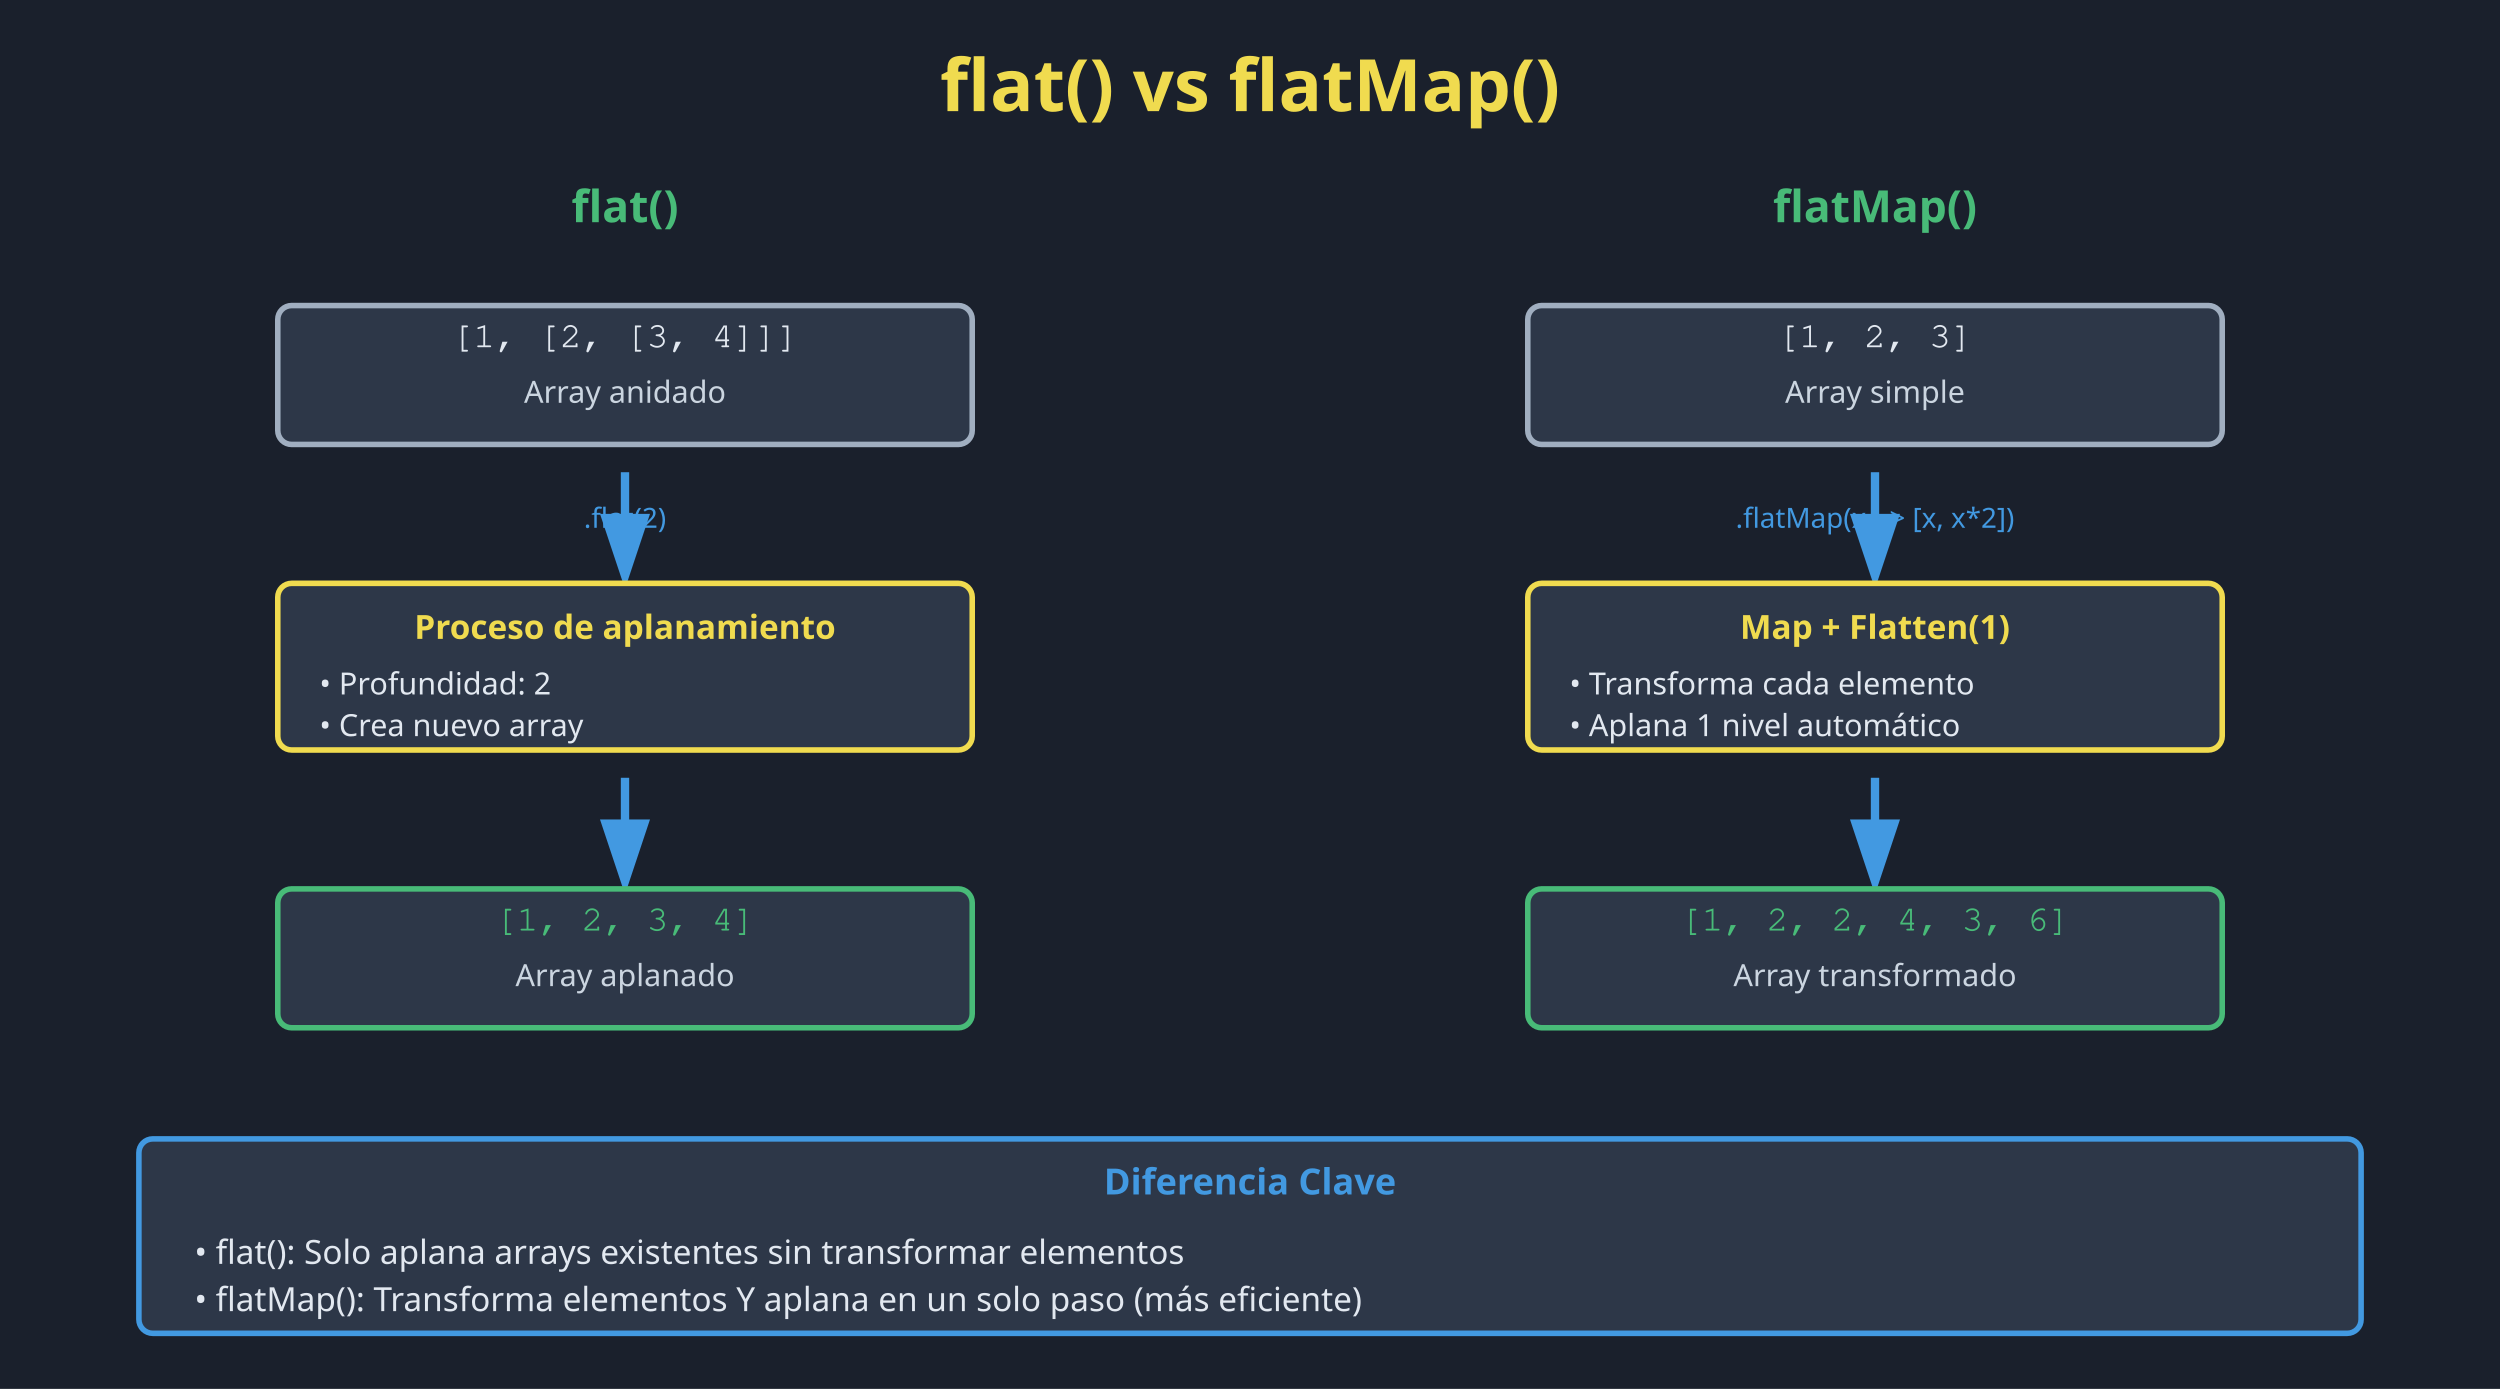
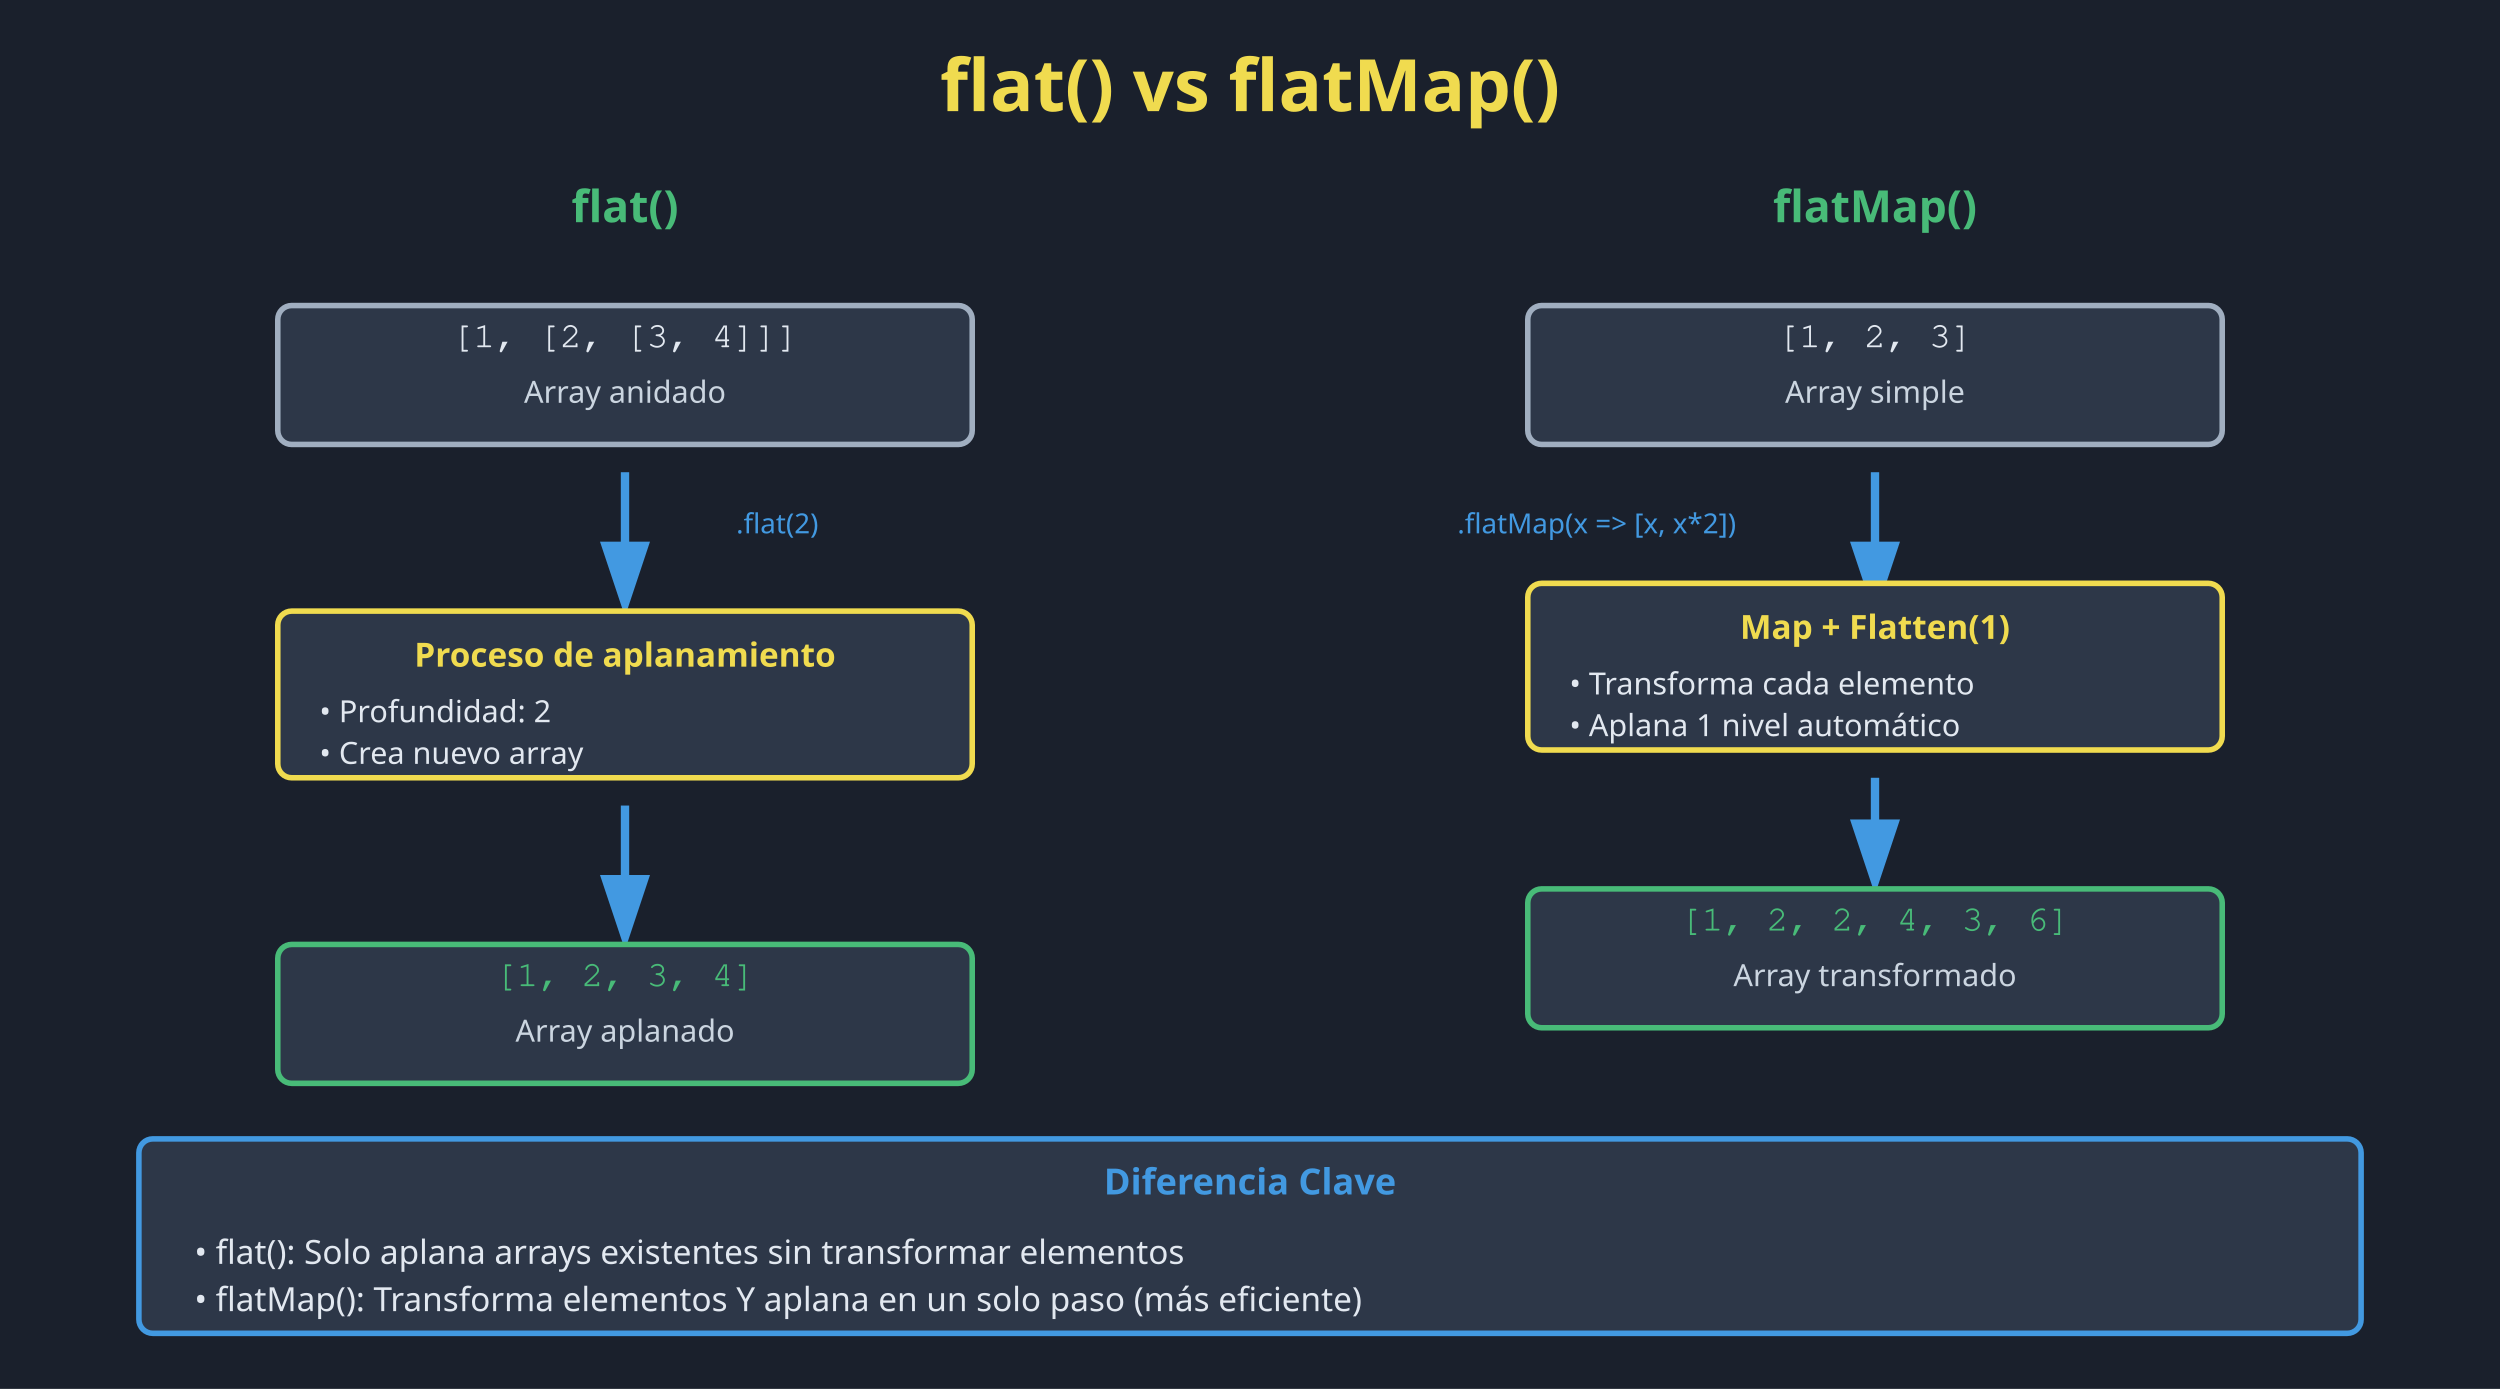
<svg xmlns="http://www.w3.org/2000/svg" viewBox="0 0 900 500">
  <rect width="900" height="500" fill="#1a202c" />
  <text x="450" y="40" font-family="system-ui, sans-serif" font-size="26" font-weight="bold" fill="#f0db4f" text-anchor="middle">
    flat() vs flatMap()
  </text>
  <g>
    <text x="225" y="80" font-family="system-ui, sans-serif" font-size="16" font-weight="bold" fill="#48bb78" text-anchor="middle">
      flat()
    </text>
    <rect x="100" y="110" width="250" height="50" fill="#2d3748" stroke="#a0aec0" stroke-width="2" rx="5" />
    <text x="225" y="125" font-family="Courier, monospace" font-size="13" fill="#e2e8f0" text-anchor="middle">
      [1, [2, [3, 4]]]
    </text>
    <text x="225" y="145" font-family="system-ui, sans-serif" font-size="11" fill="#cbd5e0" text-anchor="middle">
      Array anidado
    </text>
-     <line x1="225" y1="170" x2="225" y2="200" stroke="#4299e1" stroke-width="3" marker-end="url(#arrowblue)" />
-     <text x="225" y="190" font-family="system-ui, sans-serif" font-size="10" fill="#4299e1" text-anchor="middle">
+     <line x1="225" y1="170" x2="225" y2="210" stroke="#4299e1" stroke-width="3" marker-end="url(#arrowblue)" />
+     <text x="265" y="192" font-family="system-ui, sans-serif" font-size="10" fill="#4299e1" text-anchor="start">
      .flat(2)
    </text>
-     <rect x="100" y="210" width="250" height="60" fill="#2d3748" stroke="#f0db4f" stroke-width="2" rx="5" />
-     <text x="225" y="230" font-family="system-ui, sans-serif" font-size="12" font-weight="bold" fill="#f0db4f" text-anchor="middle">
+     <rect x="100" y="220" width="250" height="60" fill="#2d3748" stroke="#f0db4f" stroke-width="2" rx="5" />
+     <text x="225" y="240" font-family="system-ui, sans-serif" font-size="12" font-weight="bold" fill="#f0db4f" text-anchor="middle">
      Proceso de aplanamiento
    </text>
-     <text x="115" y="250" font-family="system-ui, sans-serif" font-size="11" fill="#e2e8f0">
+     <text x="115" y="260" font-family="system-ui, sans-serif" font-size="11" fill="#e2e8f0">
      • Profundidad: 2
    </text>
-     <text x="115" y="265" font-family="system-ui, sans-serif" font-size="11" fill="#e2e8f0">
+     <text x="115" y="275" font-family="system-ui, sans-serif" font-size="11" fill="#e2e8f0">
      • Crea nuevo array
    </text>
-     <line x1="225" y1="280" x2="225" y2="310" stroke="#4299e1" stroke-width="3" marker-end="url(#arrowblue)" />
-     <rect x="100" y="320" width="250" height="50" fill="#2d3748" stroke="#48bb78" stroke-width="2" rx="5" />
-     <text x="225" y="335" font-family="Courier, monospace" font-size="13" fill="#48bb78" text-anchor="middle">
+     <line x1="225" y1="290" x2="225" y2="330" stroke="#4299e1" stroke-width="3" marker-end="url(#arrowblue)" />
+     <rect x="100" y="340" width="250" height="50" fill="#2d3748" stroke="#48bb78" stroke-width="2" rx="5" />
+     <text x="225" y="355" font-family="Courier, monospace" font-size="13" fill="#48bb78" text-anchor="middle">
      [1, 2, 3, 4]
    </text>
-     <text x="225" y="355" font-family="system-ui, sans-serif" font-size="11" fill="#cbd5e0" text-anchor="middle">
+     <text x="225" y="375" font-family="system-ui, sans-serif" font-size="11" fill="#cbd5e0" text-anchor="middle">
      Array aplanado
    </text>
  </g>
  <g>
    <text x="675" y="80" font-family="system-ui, sans-serif" font-size="16" font-weight="bold" fill="#48bb78" text-anchor="middle">
      flatMap()
    </text>
    <rect x="550" y="110" width="250" height="50" fill="#2d3748" stroke="#a0aec0" stroke-width="2" rx="5" />
    <text x="675" y="125" font-family="Courier, monospace" font-size="13" fill="#e2e8f0" text-anchor="middle">
      [1, 2, 3]
    </text>
    <text x="675" y="145" font-family="system-ui, sans-serif" font-size="11" fill="#cbd5e0" text-anchor="middle">
      Array simple
    </text>
-     <line x1="675" y1="170" x2="675" y2="200" stroke="#4299e1" stroke-width="3" marker-end="url(#arrowblue)" />
-     <text x="675" y="190" font-family="system-ui, sans-serif" font-size="10" fill="#4299e1" text-anchor="middle">
+     <line x1="675" y1="170" x2="675" y2="210" stroke="#4299e1" stroke-width="3" marker-end="url(#arrowblue)" />
+     <text x="625" y="192" font-family="system-ui, sans-serif" font-size="10" fill="#4299e1" text-anchor="end">
      .flatMap(x =&gt; [x, x*2])
    </text>
    <rect x="550" y="210" width="250" height="60" fill="#2d3748" stroke="#f0db4f" stroke-width="2" rx="5" />
    <text x="675" y="230" font-family="system-ui, sans-serif" font-size="12" font-weight="bold" fill="#f0db4f" text-anchor="middle">
      Map + Flatten(1)
    </text>
    <text x="565" y="250" font-family="system-ui, sans-serif" font-size="11" fill="#e2e8f0">
      • Transforma cada elemento
    </text>
    <text x="565" y="265" font-family="system-ui, sans-serif" font-size="11" fill="#e2e8f0">
      • Aplana 1 nivel automático
    </text>
    <line x1="675" y1="280" x2="675" y2="310" stroke="#4299e1" stroke-width="3" marker-end="url(#arrowblue)" />
    <rect x="550" y="320" width="250" height="50" fill="#2d3748" stroke="#48bb78" stroke-width="2" rx="5" />
    <text x="675" y="335" font-family="Courier, monospace" font-size="13" fill="#48bb78" text-anchor="middle">
      [1, 2, 2, 4, 3, 6]
    </text>
    <text x="675" y="355" font-family="system-ui, sans-serif" font-size="11" fill="#cbd5e0" text-anchor="middle">
      Array transformado
    </text>
  </g>
  <rect x="50" y="410" width="800" height="70" fill="#2d3748" stroke="#4299e1" stroke-width="2" rx="5" />
  <text x="450" y="430" font-family="system-ui, sans-serif" font-size="13" font-weight="bold" fill="#4299e1" text-anchor="middle">
    Diferencia Clave
  </text>
  <text x="70" y="455" font-family="system-ui, sans-serif" font-size="12" fill="#e2e8f0">
    • flat(): Solo aplana arrays existentes sin transformar elementos
  </text>
  <text x="70" y="472" font-family="system-ui, sans-serif" font-size="12" fill="#e2e8f0">
    • flatMap(): Transforma elementos Y aplana en un solo paso (más eficiente)
  </text>
  <defs>
    <marker id="arrowblue" markerWidth="10" markerHeight="10" refX="5" refY="3" orient="auto" markerUnits="strokeWidth">
      <path d="M0,0 L0,6 L9,3 z" fill="#4299e1" />
    </marker>
  </defs>
</svg>
